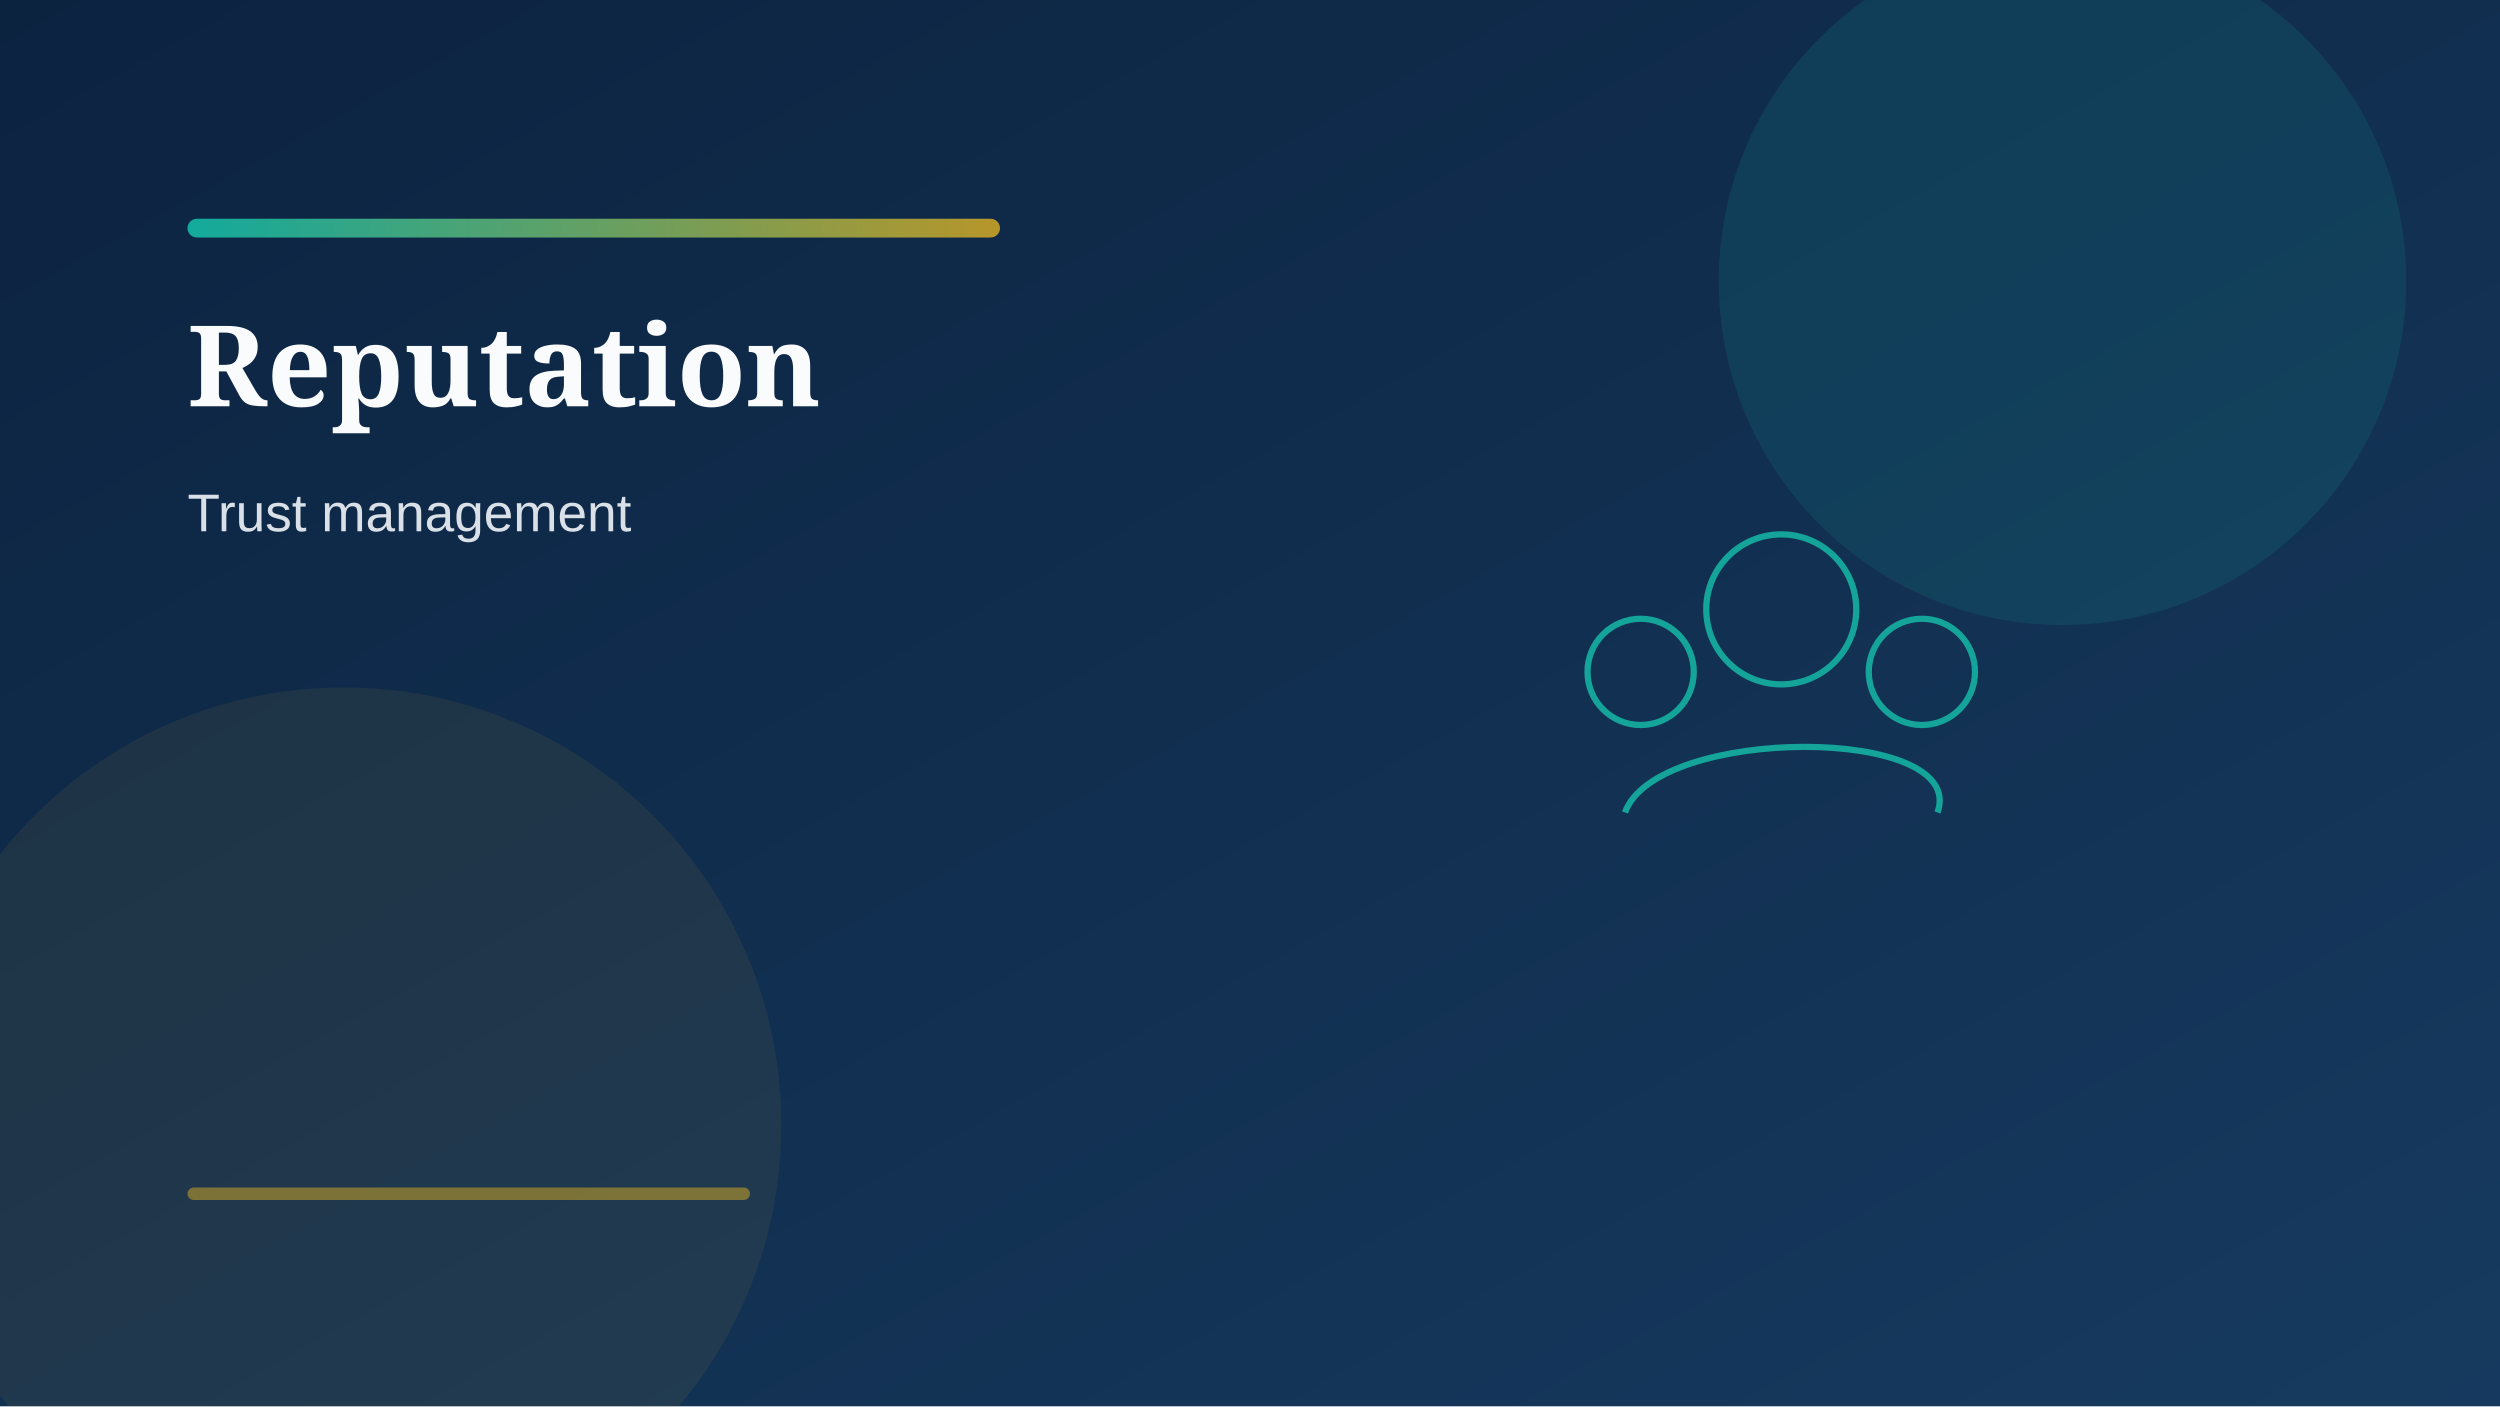
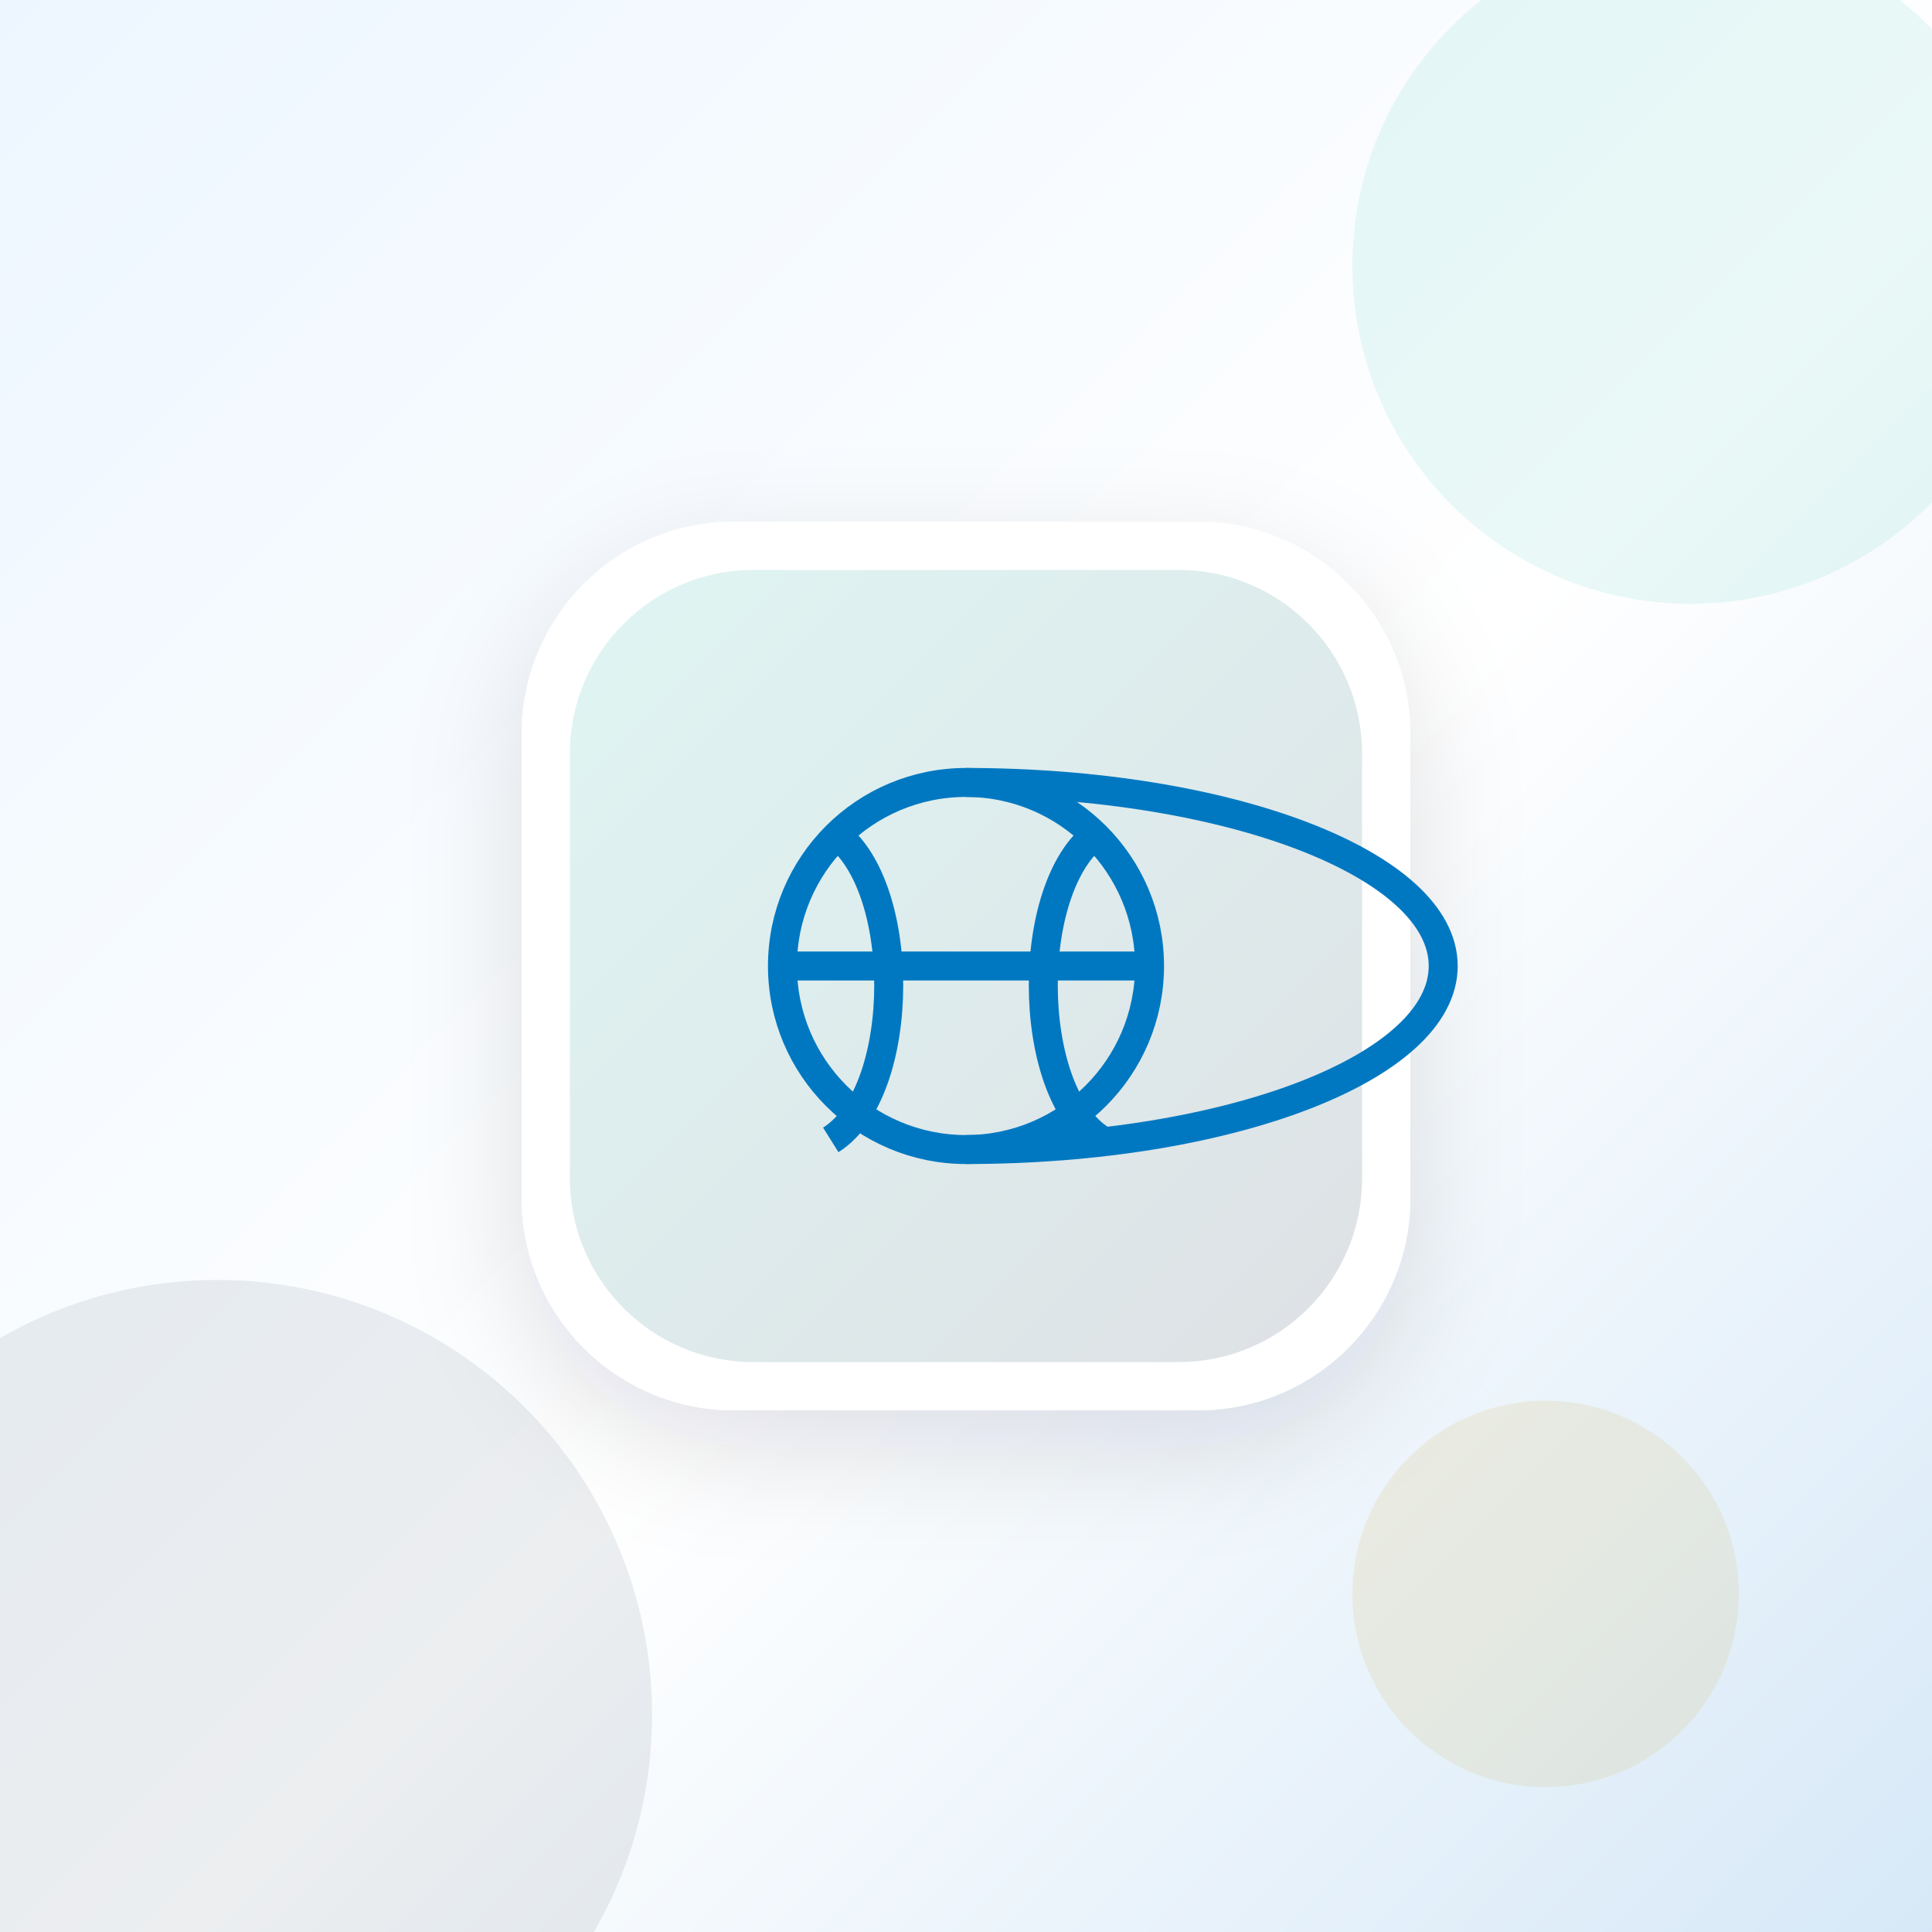
- <svg xmlns="http://www.w3.org/2000/svg" viewBox="0 0 1600 900" role="img" aria-label="Reputation">
+ <svg xmlns="http://www.w3.org/2000/svg" viewBox="0 0 400 400" role="img">
  <defs>
-     <linearGradient id="bg" x1="0%" y1="0%" x2="100%" y2="100%">
-       <stop offset="0%" stop-color="#0C2340" />
-       <stop offset="100%" stop-color="#163A5F" />
+     <linearGradient id="bg-reputation" x1="0%" y1="0%" x2="100%" y2="100%">
+       <stop offset="0%" stop-color="#EDF6FF" />
+       <stop offset="55%" stop-color="#FFFFFF" />
+       <stop offset="100%" stop-color="#D6E8F7" />
    </linearGradient>
-     <linearGradient id="accent" x1="0%" y1="0%" x2="100%" y2="0%">
+     <linearGradient id="plate-reputation" x1="0%" y1="0%" x2="100%" y2="100%">
      <stop offset="0%" stop-color="#14B8A6" />
-       <stop offset="100%" stop-color="#C9A227" />
+       <stop offset="100%" stop-color="#0C2340" />
    </linearGradient>
+     <filter id="shadow-reputation" x="-20%" y="-20%" width="140%" height="140%">
+       <feDropShadow dx="0" dy="8" stdDeviation="12" flood-color="#0C2340" flood-opacity="0.12" />
+     </filter>
  </defs>
-   <rect width="1600" height="900" fill="url(#bg)" />
-   <circle cx="1320" cy="180" r="220" fill="#14B8A6" opacity="0.12" />
-   <circle cx="220" cy="720" r="280" fill="#C9A227" opacity="0.08" />
-   <rect x="120" y="140" width="520" height="12" rx="6" fill="url(#accent)" opacity="0.9" />
-   <text x="120" y="260" fill="#FAFBFC" font-family="Georgia, serif" font-size="72" font-weight="700">Reputation</text>
-   <text x="120" y="340" fill="#F0F4F8" font-family="Arial, sans-serif" font-size="34" opacity="0.9">Trust management</text>
-   <g transform="translate(980, 320)" fill="none" stroke="#14B8A6" stroke-width="4" opacity="0.85">
-     <circle cx="160" cy="70" r="48" />
-     <path d="M60 200c20-56 220-56 200 0" />
-     <circle cx="70" cy="110" r="34" />
-     <circle cx="250" cy="110" r="34" />
+   <rect width="400" height="400" fill="url(#bg-reputation)" />
+   <circle cx="350" cy="55" r="70" fill="#14B8A6" opacity="0.09" />
+   <circle cx="45" cy="355" r="90" fill="#0C2340" opacity="0.08" />
+   <circle cx="320" cy="330" r="40" fill="#C9A227" opacity="0.12" />
+   <g filter="url(#shadow-reputation)">
+     <rect x="108" y="108" width="184" height="184" rx="44" fill="#FFFFFF" />
+     <rect x="118" y="118" width="164" height="164" rx="38" fill="url(#plate-reputation)" opacity="0.14" />
  </g>
-   <rect x="120" y="760" width="360" height="8" rx="4" fill="#C9A227" opacity="0.55" />
+   <g transform="translate(200, 200)">
+     <g fill="none" stroke="#0078C1" stroke-width="6">
+       <circle cx="0" cy="0" r="38" />
+       <path d="M0-38a52 20 0 0 1 0 76M-38 0h76M-28-28c16 10 16 54 0 64M28-28c-16 10-16 54 0 64" />
+     </g>
+   </g>
</svg>
